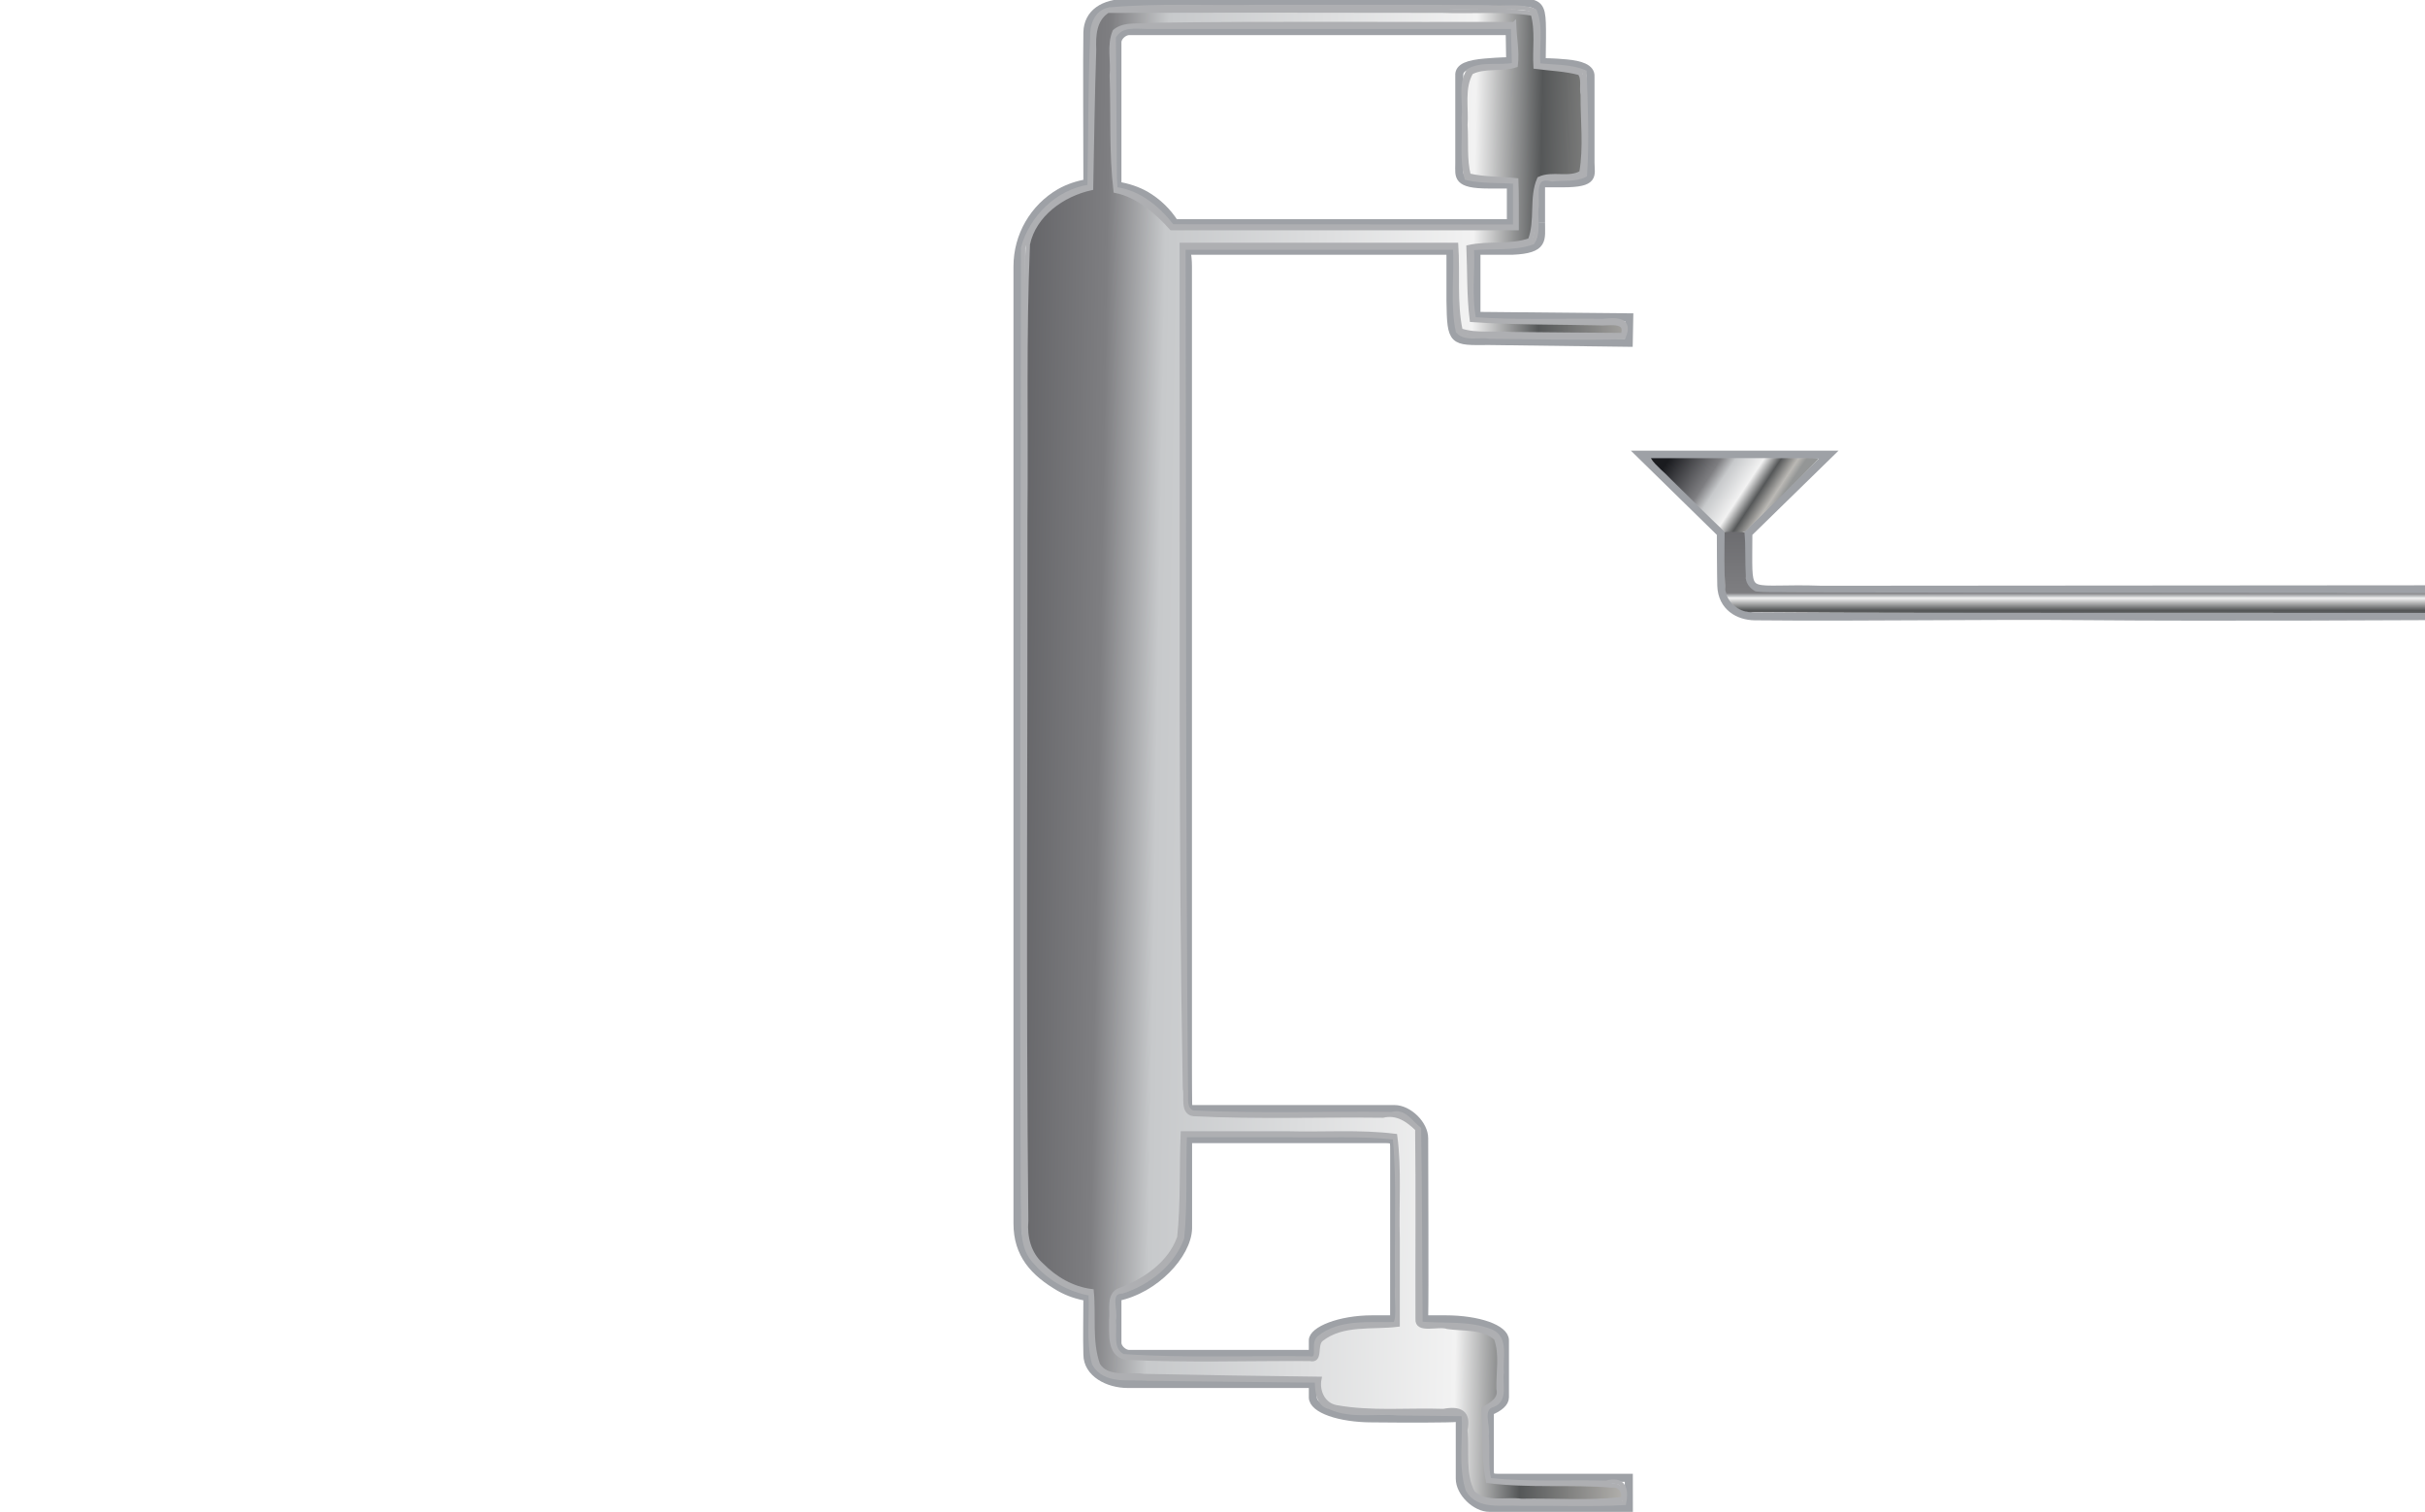
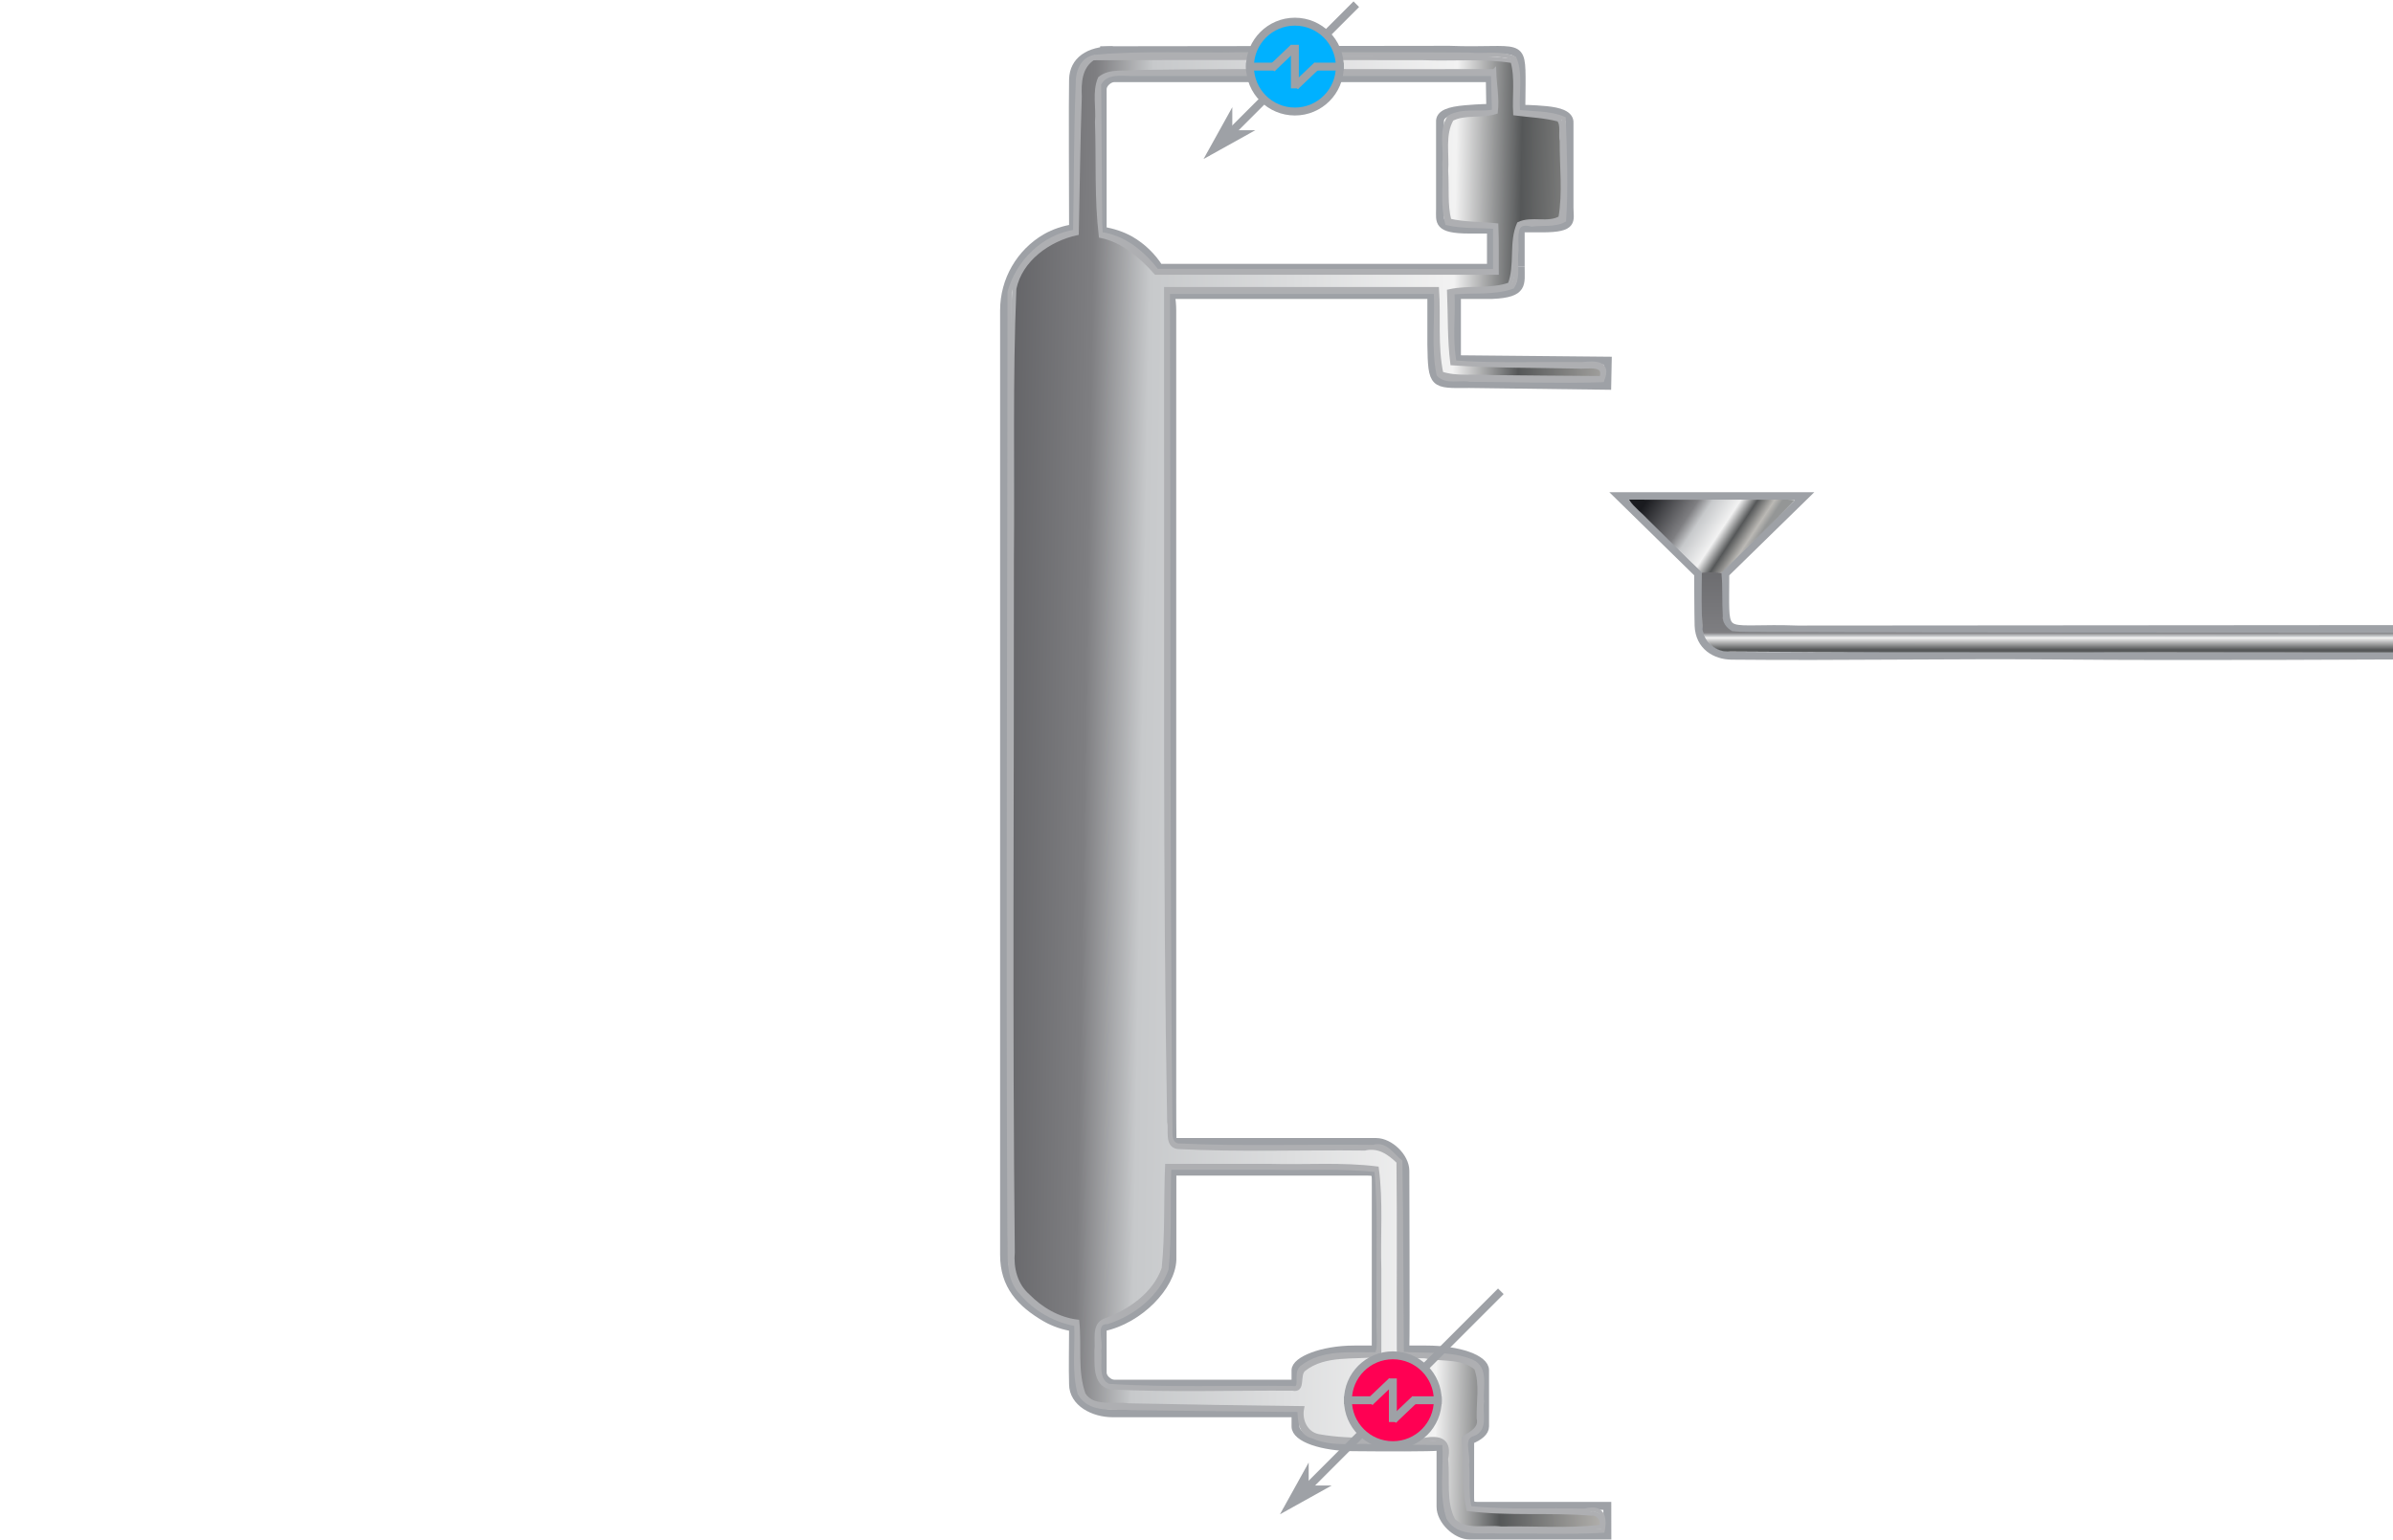
- <svg xmlns="http://www.w3.org/2000/svg" xmlns:xlink="http://www.w3.org/1999/xlink" width="604.606mm" height="377mm" viewBox="0 0 604.606 377" version="1.1" id="svg5203">
+ <svg xmlns="http://www.w3.org/2000/svg" xmlns:xlink="http://www.w3.org/1999/xlink" width="604.606mm" height="389mm" viewBox="0 0 604.606 389" version="1.1" id="svg5203">
  <defs id="defs5197">
+     <marker orient="auto" refY="0" refX="0" id="Arrow1Lend" style="overflow:visible">
+       <path id="path1550" d="M 0,0 5,-5 -12.5,0 5,5 Z" style="fill:#9ea1a6;fill-opacity:1;fill-rule:evenodd;stroke:#9ea1a6;stroke-width:1pt;stroke-opacity:1" transform="matrix(-0.8,0,0,-0.8,-10,0)" />
+     </marker>
    <linearGradient id="linearGradient4705">
      <stop id="stop4691" offset="0" style="stop-color:#1a1b1f;stop-opacity:1" />
      <stop style="stop-color:#7e7e81;stop-opacity:1;" offset="0.605" id="stop4693" />
      <stop id="stop4695" offset="0.611" style="stop-color:#c7c9cb;stop-opacity:1;" />
      <stop style="stop-color:#f2f2f2;stop-opacity:1;" offset="0.614" id="stop4697" />
      <stop id="stop4699" offset="0.635" style="stop-color:#555758;stop-opacity:1;" />
      <stop style="stop-color:#bbb9b5;stop-opacity:1;" offset="0.727" id="stop4701" />
      <stop id="stop4703" offset="1" style="stop-color:#949696;stop-opacity:1;" />
    </linearGradient>
    <linearGradient id="linearGradient4651">
      <stop id="stop4637" offset="0" style="stop-color:#1a1b1f;stop-opacity:1" />
      <stop style="stop-color:#7e7e81;stop-opacity:1;" offset="0.619" id="stop4639" />
      <stop id="stop4641" offset="0.733" style="stop-color:#c7c9cb;stop-opacity:1;" />
      <stop style="stop-color:#f2f2f2;stop-opacity:1;" offset="0.733" id="stop4643" />
      <stop id="stop4645" offset="0.795" style="stop-color:#555758;stop-opacity:1;" />
      <stop style="stop-color:#bbb9b5;stop-opacity:1;" offset="1" id="stop4647" />
    </linearGradient>
    <linearGradient id="linearGradient4623">
      <stop id="stop4609" offset="0" style="stop-color:#1a1b1f;stop-opacity:0" />
      <stop style="stop-color:#7e7e81;stop-opacity:1;" offset="0.127" id="stop4611" />
      <stop id="stop4613" offset="0.159" style="stop-color:#c7c9cb;stop-opacity:1;" />
      <stop style="stop-color:#f2f2f2;stop-opacity:1;" offset="0.184" id="stop4615" />
      <stop id="stop4617" offset="0.814" style="stop-color:#555758;stop-opacity:1;" />
      <stop style="stop-color:#bbb9b5;stop-opacity:1;" offset="0.939" id="stop4619" />
      <stop id="stop4621" offset="1" style="stop-color:#949696;stop-opacity:1;" />
    </linearGradient>
    <linearGradient id="linearGradient4605">
      <stop style="stop-color:#1a1b1f;stop-opacity:1" offset="0" id="stop4591" />
      <stop id="stop4593" offset="0.127" style="stop-color:#7e7e81;stop-opacity:1;" />
      <stop style="stop-color:#c7c9cb;stop-opacity:1;" offset="0.159" id="stop4595" />
      <stop id="stop4597" offset="0.184" style="stop-color:#f2f2f2;stop-opacity:1;" />
      <stop style="stop-color:#555758;stop-opacity:1;" offset="0.814" id="stop4599" />
      <stop id="stop4601" offset="0.939" style="stop-color:#bbb9b5;stop-opacity:1;" />
      <stop style="stop-color:#949696;stop-opacity:1;" offset="1" id="stop4603" />
    </linearGradient>
    <linearGradient id="linearGradient921">
      <stop id="stop907" offset="0" style="stop-color:#1a1b1f;stop-opacity:1" />
      <stop style="stop-color:#7e7e81;stop-opacity:1;" offset="0.345" id="stop909" />
      <stop id="stop911" offset="0.408" style="stop-color:#c7c9cb;stop-opacity:1;" />
      <stop style="stop-color:#f2f2f2;stop-opacity:1;" offset="0.742" id="stop913" />
      <stop id="stop915" offset="0.814" style="stop-color:#555758;stop-opacity:1;" />
      <stop style="stop-color:#bbb9b5;stop-opacity:1;" offset="0.939" id="stop917" />
      <stop id="stop919" offset="1" style="stop-color:#949696;stop-opacity:1;" />
    </linearGradient>
    <linearGradient y2="-513.563" x2="234" y1="-513.563" x1="152" gradientTransform="matrix(0.2645833,0,0,0.2645833,105.8368,173.8979)" gradientUnits="userSpaceOnUse" id="linearGradient4595" xlink:href="#linearGradient5678" />
    <linearGradient id="linearGradient5678">
      <stop style="stop-color:#1a1b1f;stop-opacity:1" offset="0" id="stop5680" />
      <stop id="stop5682" offset="0.376" style="stop-color:#7e7e81;stop-opacity:1;" />
      <stop style="stop-color:#c7c9cb;stop-opacity:1;" offset="0.485" id="stop5684" />
      <stop id="stop5686" offset="0.689" style="stop-color:#f2f2f2;stop-opacity:1;" />
      <stop style="stop-color:#555758;stop-opacity:1;" offset="0.814" id="stop5688" />
      <stop id="stop5690" offset="0.939" style="stop-color:#bbb9b5;stop-opacity:1;" />
      <stop style="stop-color:#949696;stop-opacity:1;" offset="1" id="stop5692" />
    </linearGradient>
    <linearGradient xlink:href="#linearGradient921" id="linearGradient905" gradientUnits="userSpaceOnUse" x1="-8.547" y1="698.216" x2="860.857" y2="712.358" gradientTransform="matrix(0.2645833,0,0,0.2645833,92.19194,-134.8752)" />
    <linearGradient xlink:href="#linearGradient4605" id="linearGradient4589" x1="100.334" y1="-0.928" x2="302.935" y2="-1.684" gradientUnits="userSpaceOnUse" />
    <linearGradient xlink:href="#linearGradient4651" id="linearGradient4635" x1="718.483" y1="433.842" x2="846.791" y2="560.041" gradientUnits="userSpaceOnUse" gradientTransform="matrix(0.2645833,0,0,0.2645833,-105.4793,-134.6438)" />
    <linearGradient xlink:href="#linearGradient5678" id="linearGradient4671" x1="787.992" y1="466.975" x2="878.476" y2="526.574" gradientUnits="userSpaceOnUse" gradientTransform="matrix(0.2645833,0,0,0.2645833,96.95444,-134.8752)" />
    <linearGradient xlink:href="#linearGradient4705" id="linearGradient4689" x1="1137.228" y1="230.859" x2="1137.136" y2="773.002" gradientUnits="userSpaceOnUse" gradientTransform="matrix(0.2645833,0,0,0.2645833,96.95444,-134.8752)" />
+     <marker orient="auto" refY="0" refX="0" id="Arrow1Lend-7" style="overflow:visible">
+       <path id="path1550-3" d="M 0,0 5,-5 -12.5,0 5,5 Z" style="fill:#9ea1a6;fill-opacity:1;fill-rule:evenodd;stroke:#9ea1a6;stroke-width:1pt;stroke-opacity:1" transform="matrix(-0.8,0,0,-0.8,-10,0)" />
+     </marker>
  </defs>
-   <g id="layer1" transform="translate(104.6582,134.8752)">
+   <g id="layer1" transform="translate(104.6582,146.8752)">
    <path d="m 188.675,-79.214 h 83.375 l -0.016,-0.48 v -8.873 -0.297 h -5.436 c -8.218,0 -7.426,-1.998 -7.426,-5.238 v -21.898 c -0.167,-2.146 2.342,-2.931 6.452,-3.287 3.819,-0.331 6.243,-0.327 6.243,-0.327 l -0.127,-7.51 h -94.89 c -1.335,0 -2.909,1.417 -2.909,2.752 v 35.332 l 0.041,0.469 c 2.517,0.402 4.891,1.199 6.912,2.329 3.031,1.75 5.525,4.184 7.333,7.043 z" style="fill:none;stroke:#9ea1a6;stroke-width:2;stroke-linecap:butt;stroke-linejoin:miter;stroke-miterlimit:4;stroke-dasharray:none;stroke-opacity:1" id="path4544-4-5-1-5" />
    <path d="m 242.941,151.887 c 0,3.255 -0.012,38.677 -0.012,41.931 v 0.297 h -5.436 c -8.218,0 -14.834,2.809 -14.834,5.238 v 3.377 l -0.555,0.011 h -45.254 c -1.335,0 -2.909,-1.417 -2.909,-2.752 v -10.99 l 0.041,-0.469 c 9.316,-1.889 17.354,-10.533 17.572,-17.045 V 149.174 h 48.486 c 2.89,0 2.898,-0.003 2.898,2.713 z" style="fill:none;stroke:#9ea1a6;stroke-width:2;stroke-linecap:butt;stroke-linejoin:miter;stroke-miterlimit:4;stroke-dasharray:none;stroke-opacity:1" id="path4544-4-5-9-1-5" />
    <path id="path4544-4-5-1-5-4" style="fill:none;stroke:#9ea1a6;stroke-width:2;stroke-linecap:butt;stroke-linejoin:miter;stroke-miterlimit:4;stroke-dasharray:none;stroke-opacity:1" d="m 279.557,-79.466 c -0.032,4.285 1.001,6.786 -7.219,7.121 l -3.5,-1.56e-4 h -5.387 v 16.237 l 38.1,0.362 -0.126,6.35 -34.925,-0.445 c -9.034,0.078 -9.374,0.346 -9.525,-9.97 V -72.345 l -65.312,1.56e-4 -0.496,0.019 c 0.233,1.261 0.354,2.554 0.354,3.863 V 44.875 c 0,0 1e-4,75.975 -1.1e-4,86.868 -2.6e-4,10.893 0,-1.217 0,-1.217 0.027,1.299 -0.03,11.155 0.142,11.155 h 51.364 c 3.458,0 7.394,3.819 7.394,7.278 0,5.377 0.149,39.908 0,44.859 0,0.099 -0.018,0.297 -0.018,0.297 h 5.319 c 8.218,0 14.834,2.336 14.834,5.238 v 14.219 c 0,1.346 -1.424,2.571 -3.772,3.497 l 0.01,0.438 c 0,3.254 -0.012,10.157 -0.012,13.411 0,2.716 0.01,2.713 2.898,2.713 h 31.763 l 0.01,7.492 h -34.761 c -3.458,0 -7.394,-3.819 -7.394,-7.278 v -14.86 -0.329 c -1.145,0.099 -2.384,0.127 -3.577,0.152 -6.074,0.129 -18.226,0 -18.226,0 -8.218,0 -14.834,-2.336 -14.834,-5.239 v -3.37 l -0.555,0.032 h -45.624 c -4.827,0 -10.031,-2.654 -10.031,-7.367 -0.128,-4.621 0,-9.245 0,-13.867 l -0.019,-0.47 c -2.365,-0.385 -4.679,-1.145 -6.783,-2.328 m 5e-4,-273.066 c -6.574,3.796 -10.624,10.81 -10.624,18.401 V 44.876 c 0,0 2e-4,75.973 -2e-4,86.866 -2e-4,10.893 0,38.49 0,38.49 0,7.591 4.05,12.174 10.624,15.969 m 2e-4,-273.066 c 2.104,-1.183 4.418,-1.944 6.783,-2.328 l 0.019,-0.47 c 0,-4.622 -0.128,-32.53 0,-37.151 0.13,-4.711 3.879,-7.367 10.031,-7.367" />
    <path d="m 279.557,-79.466 v -9.403 -0.297 h 5.436 c 8.218,0 6.897,-1.998 6.897,-5.238 v -21.368 c 0.167,-2.146 -2.573,-2.964 -5.923,-3.287 -3.44,-0.331 -6.243,-0.327 -6.243,-0.327 l 0.064,-6.136 c 0.025,-11.38 -0.088,-8.11 -18.299,-8.774 l -88.181,0.115" style="fill:none;stroke:#9ea1a6;stroke-width:2;stroke-linecap:butt;stroke-linejoin:miter;stroke-miterlimit:4;stroke-dasharray:none;stroke-opacity:1" id="path4544-4-5-1-5-1" />
    <path style="fill:#000000;fill-opacity:0;stroke:#aeafb2;stroke-width:1.069;stroke-miterlimit:4;stroke-dasharray:none;stroke-opacity:1" d="m 208.954,-133.148 c -12.312,0.254 -24.696,-0.464 -36.965,0.648 -3.37,0.541 -4.425,4.029 -4.323,7.009 -0.531,12.38 -0.416,24.78 -0.668,37.168 -7.98,1.184 -14.496,7.656 -16.574,15.251 0.017,79.365 -0.435,158.732 -0.034,238.096 0.287,5.102 -0.798,11.082 3.274,15.04 3.482,4.003 8.384,6.71 13.598,7.642 0.313,5.786 -0.676,11.866 0.874,17.494 2.671,4.692 8.823,3.318 13.273,3.7 14.088,0.212 28.178,0.313 42.268,0.474 0.086,2.585 0.161,5.958 3.305,6.662 5.232,2.393 11.294,0.992 16.855,1.514 5.479,0.062 10.958,0.122 16.436,0.183 0.42,6.249 -0.9,12.825 1.013,18.885 2.601,4.61 8.692,3.126 13.034,3.471 8.617,-0.097 17.465,0.297 25.934,-0.188 0.728,-3.761 -0.249,-6.201 -4.487,-5.04 -9.68,-0.257 -19.459,0.38 -29.08,-0.672 -0.971,-3.073 -0.356,-7.468 -0.707,-11.058 0.517,-2.576 -1.751,-6.785 1.624,-7.677 3.321,-1.274 1.658,-5.501 2.167,-8.178 -0.426,-3.285 1.328,-8.402 -2.582,-10.128 -5.574,-2.26 -11.823,-1.404 -17.686,-1.942 -0.145,-16.179 -0.109,-32.398 -0.366,-48.553 -2.114,-1.613 -3.681,-4.682 -6.809,-3.716 -16.49,-0.197 -33.087,0.414 -49.515,-0.372 -2.439,-0.709 -1.648,-4.012 -1.817,-5.967 -0.612,-69.906 -0.422,-139.817 -0.589,-209.725 22.577,0 45.154,0 67.73,0 0.353,6.925 -0.713,14.059 0.684,20.873 1.912,2.077 5.429,0.826 7.924,1.322 11.106,0.039 22.4,0.447 33.387,0.104 1.895,-4.435 -1.644,-4.407 -5.115,-4.014 -10.703,-0.16 -21.543,0.347 -32.17,-0.421 -1.162,-5.743 -0.245,-11.842 -0.545,-17.719 4.995,-0.524 10.379,0.249 15.154,-1.44 1.693,-2.632 0.543,-6.255 1.022,-9.214 0.103,-3.323 -1.003,-7.823 3.861,-6.513 2.645,-0.356 5.797,0.177 8.162,-1.085 0.561,-8.517 0.193,-17.197 -0.093,-25.66 -3.634,-1.514 -7.696,-1.244 -11.535,-1.701 -0.407,-4.447 0.83,-9.332 -0.892,-13.549 -3.552,-1.478 -7.78,-0.545 -11.571,-0.925 -19.151,-0.134 -38.304,-0.066 -57.456,-0.08 z m 15.159,4.963 c 16.154,0 32.308,0 48.462,0 0.091,3.16 0.182,6.32 0.257,9.48 -3.668,0.758 -7.976,-0.439 -11.322,1.476 -2.215,3.38 -0.792,7.915 -1.239,11.706 0.291,4.968 -0.555,10.234 0.718,15.037 3.943,0.9 8.093,0.604 12.115,0.918 0,3.736 0,7.471 0,11.207 -28.496,-0.019 -56.991,-0.039 -85.487,-0.06 -3.55,-4.575 -8.367,-8.613 -14.317,-9.303 -0.093,-12.65 -0.186,-25.299 -0.279,-37.949 1.805,-3.233 5.239,-2.531 8.391,-2.511 14.234,0 28.468,0 42.702,0 z m -7.532,276.357 c 8.835,0.205 17.785,-0.386 26.55,0.594 1.096,12.247 0.327,24.672 0.572,36.985 -0.354,3.014 0.71,7.447 -0.535,9.571 -6.278,0.183 -13.745,-0.844 -18.972,3.423 -1.768,1.57 0.63,5.733 -2.41,5.128 -15.452,-0.233 -31.031,0.471 -46.41,-0.57 -3.344,-1.552 -1.983,-6.044 -2.344,-8.921 0.638,-2.462 -1.707,-7.21 2.115,-7.233 6.454,-2.055 12.543,-6.861 14.914,-13.326 0.851,-8.51 0.377,-17.108 0.677,-25.652 8.614,0 17.229,0 25.843,0 z" id="path883" />
    <path style="fill:url(#linearGradient905);fill-opacity:1;stroke:#aeafb2;stroke-width:1.069;stroke-miterlimit:4;stroke-dasharray:none;stroke-opacity:1" d="m 171.533,-132.186 c -3.334,2.107 -3.572,6.165 -3.402,9.706 -0.391,11.501 -0.518,23.008 -0.756,34.513 -7.096,1.553 -14.202,6.599 -15.77,14.002 -0.968,22.849 -0.413,45.744 -0.63,68.611 0.055,58.291 -0.395,116.585 0.228,174.873 -0.351,4.061 0.678,8.249 3.818,11.032 3.341,3.406 7.707,5.957 12.496,6.542 0.606,6.064 -0.499,12.521 1.576,18.348 2.378,3.8 7.683,2.223 11.385,2.8 14.606,0.315 29.214,0.534 43.822,0.707 -0.621,3.048 0.913,6.456 4.159,7.08 8.789,1.589 17.864,0.646 26.761,0.941 4.13,-0.772 6.461,0.305 5.457,4.809 0.567,5.107 -0.654,10.853 1.875,15.54 3.148,3.07 8.19,1.538 12.133,2.055 8.282,-0.173 16.658,0.518 24.888,-0.404 1.464,-1.112 -0.454,-3.796 -2.161,-3.401 -10.332,-0.851 -20.828,0.162 -31.09,-1.148 -1.173,-5.884 -0.719,-11.984 -1.121,-17.958 1.871,-1.125 4.381,-2.343 3.763,-5.011 -0.118,-4.158 0.837,-8.645 -0.635,-12.601 -3.168,-2.899 -8.085,-2.254 -12.062,-2.845 -2.336,-0.831 -7.735,1.269 -7.487,-2.003 -0.054,-15.775 0.107,-31.6 -0.08,-47.344 -2.419,-2.346 -5.048,-4.16 -8.57,-3.343 -15.724,-0.197 -31.544,0.417 -47.213,-0.386 -2.9,-0.377 -1.686,-4.366 -2.151,-6.304 -1.119,-61.954 -0.659,-123.925 -0.785,-185.886 0,-8.185 0,-16.371 0,-24.556 22.803,0 45.607,0 68.41,0 0.478,7.083 -0.377,14.396 1.089,21.353 4.006,1.317 8.591,0.538 12.796,0.898 9.228,0.118 18.457,0.156 27.686,0.237 1.357,-4.116 -3.709,-2.695 -6.221,-2.952 -10.478,-0.235 -20.993,-0.086 -31.442,-0.818 -0.754,-6.01 -0.56,-12.094 -0.82,-18.142 5.02,-1.124 10.487,-0.014 15.315,-1.741 1.912,-4.827 0.226,-10.565 2.307,-15.294 3.232,-1.553 7.447,0.328 10.507,-1.524 1.132,-6.365 0.284,-13 0.336,-19.459 -0.385,-1.68 0.389,-4.09 -0.786,-5.417 -3.578,-0.964 -7.32,-1.07 -10.979,-1.55 -0.278,-4.359 0.545,-9.046 -0.688,-13.244 -7.415,-1.194 -15.103,-0.433 -22.615,-0.731 -27.777,-0.029 -55.584,-0.1 -83.343,0.021 z m 101.299,3.306 c 0.102,3.398 0.833,6.956 0.408,10.289 -3.564,1.162 -7.76,0.048 -11.112,1.772 -2.282,3.894 -1.118,8.847 -1.426,13.163 0.277,4.133 -0.215,8.586 0.813,12.544 3.873,0.911 7.917,0.757 11.86,1.185 0.172,3.949 0.074,7.967 0.102,11.939 -28.688,0 -57.376,0 -86.064,0 -3.709,-4.165 -8.415,-8.185 -13.924,-9.301 -1.131,-9.49 -0.622,-19.198 -0.961,-28.774 0.339,-3.596 -0.729,-7.594 0.726,-10.966 2.543,-2.152 6.462,-1.167 9.533,-1.64 30.01,-0.43 60.031,-0.11 90.044,-0.21 z m -56.498,276.624 c 8.929,0.247 18.005,-0.474 26.846,0.636 1.121,8.393 0.374,17.025 0.631,25.504 0,7.185 0,14.371 0,21.556 -6.3,0.794 -13.731,-0.553 -19.055,3.668 -1.728,1.423 0.097,5.55 -2.839,4.88 -15.331,-0.102 -30.718,0.461 -46.016,-0.326 -4.13,-0.912 -3.423,-6.12 -3.509,-9.33 0.349,-2.481 -0.908,-6.531 2.311,-7.594 6.2,-2.304 12.427,-6.622 14.664,-13.088 0.908,-8.591 0.508,-17.278 0.873,-25.905 8.697,0 17.395,0 26.092,0 z" id="path895" />
    <path id="path4544-4-5-1-5-1-7-5" style="fill:none;fill-opacity:1;stroke:#9ea1a6;stroke-width:2;stroke-linecap:butt;stroke-linejoin:miter;stroke-miterlimit:4;stroke-dasharray:none;stroke-opacity:1" d="m 304.398,-21.504 19.99,19.579 c 0,0 0.03,10.939 0.11,13.125 0.192,5.245 4.281,7.567 8.362,7.606 27.819,0.268 55.644,-0.287 83.466,-0.029 29.575,0.274 87.524,-0.029 87.524,-0.029 l 0.066,-6.676 -154.433,0.115 c -18.178,-0.664 -18.29,2.606 -18.265,-8.775 l 0.032,-5.337 20.031,-19.579 z" />
    <path style="fill:url(#linearGradient4671);fill-opacity:1;stroke:none;stroke-width:2.02;stroke-miterlimit:4;stroke-dasharray:none;stroke-opacity:0.867" d="m 306.932,-20.539 c 1.283,1.857 3.386,3.406 4.978,5.147 4.556,4.423 9.022,8.985 13.635,13.322 1.592,-0.176 3.439,0.348 4.882,-0.244 6.078,-6.059 12.362,-11.989 18.312,-18.127 -2.218,-0.425 -4.802,-0.056 -7.158,-0.18 -11.493,-0.002 -22.985,-0.004 -34.478,-0.005 z" id="path4663" />
    <path style="fill:url(#linearGradient4689);fill-opacity:1;stroke:none;stroke-width:1.429;stroke-miterlimit:4;stroke-dasharray:none;stroke-opacity:0.867" d="m 325.33,-2.181 c -0.052,4.743 -0.141,9.528 0.157,14.275 0.39,3.336 3.64,5.97 6.985,5.66 28.652,0.248 57.307,0.132 85.96,0.18 28.112,0.007 56.224,0.014 84.336,0.021 0.49,-0.915 0.073,-2.317 0.212,-3.419 0.509,-1.652 -0.846,-1.685 -2.101,-1.53 -53.167,-0.063 -106.334,0.014 -159.501,-0.177 -2.769,-0.094 -5.582,0.098 -8.324,-0.232 -1.45,-0.716 -2.616,-2.206 -2.438,-3.892 -0.221,-3.616 -0.035,-7.289 -0.292,-10.872 -1.639,-0.054 -3.374,-0.166 -4.993,-0.014 z" id="path4681" />
+     <path style="fill:none;stroke:none;stroke-width:0.265px;stroke-linecap:butt;stroke-linejoin:miter;stroke-opacity:1" d="m 247.568,-208.187 c 0,-22.868 0.142,-22.868 0.142,-22.868" id="path1448" />
+     <g id="g4372" transform="translate(24.85607,89.53529)">
+       <circle r="11.352" cy="-219.583" cx="197.645" id="path1446" style="fill:#00b1ff;fill-opacity:1;stroke:#9ea1a6;stroke-width:2;stroke-miterlimit:4;stroke-dasharray:none;stroke-opacity:1" />
+       <path id="path1452" d="m 197.645,-214.079 c 0,-10.923 0,-11.009 0,-11.009" style="fill:none;stroke:#9ea1a6;stroke-width:2;stroke-linecap:butt;stroke-linejoin:miter;stroke-miterlimit:4;stroke-dasharray:none;stroke-opacity:1" />
+       <g id="g4706">
+         <path style="color:#000000;font-style:normal;font-variant:normal;font-weight:normal;font-stretch:normal;font-size:medium;line-height:normal;font-family:sans-serif;font-variant-ligatures:normal;font-variant-position:normal;font-variant-caps:normal;font-variant-numeric:normal;font-variant-alternates:normal;font-feature-settings:normal;text-indent:0;text-align:start;text-decoration:none;text-decoration-line:none;text-decoration-style:solid;text-decoration-color:#000000;letter-spacing:normal;word-spacing:normal;text-transform:none;writing-mode:lr-tb;direction:ltr;text-orientation:mixed;dominant-baseline:auto;baseline-shift:baseline;text-anchor:start;white-space:normal;shape-padding:0;clip-rule:nonzero;display:inline;overflow:visible;visibility:visible;opacity:1;isolation:auto;mix-blend-mode:normal;color-interpolation:sRGB;color-interpolation-filters:linearRGB;solid-color:#000000;solid-opacity:1;vector-effect:none;fill:#9ea1a6;fill-opacity:1;fill-rule:nonzero;stroke:none;stroke-width:0.81;stroke-linecap:butt;stroke-linejoin:miter;stroke-miterlimit:4;stroke-dasharray:none;stroke-dashoffset:0;stroke-opacity:1;color-rendering:auto;image-rendering:auto;shape-rendering:auto;text-rendering:auto;enable-background:accumulate" d="m 176.672,-198.906 c -1.266,1.265 -1.275,1.275 -1.275,1.275 l 0.572,0.572 c 0,0 0.01,-0.01 1.275,-1.275 z" id="path1452-4" />
+         <path style="fill:#9ea1a6;fill-opacity:1;fill-rule:evenodd;stroke:#9ea1a6;stroke-width:0.648pt;stroke-opacity:1" d="m 181.404,-203.072 -0.002,-4.579 -5.719,10.307 10.301,-5.73 z" id="path4712" />
+       </g>
+       <path id="path1452-7" d="m 191.797,-219.102 c 5.529,-5.265 5.572,-5.306 5.572,-5.306" style="fill:none;stroke:#9ea1a6;stroke-width:2;stroke-linecap:butt;stroke-linejoin:miter;stroke-miterlimit:4;stroke-dasharray:none;stroke-opacity:1" />
+       <path id="path1452-79" d="m 205.381,-227.566 c 7.724,-7.724 7.784,-7.784 7.784,-7.784" style="fill:none;stroke:#9ea1a6;stroke-width:2;stroke-linecap:butt;stroke-linejoin:miter;stroke-miterlimit:4;stroke-dasharray:none;stroke-opacity:1" />
+       <path id="path1452-79-5" d="m 202.597,-219.583 c 7.343,0 7.4,0 7.4,0" style="fill:none;stroke:#9ea1a6;stroke-width:2;stroke-linecap:butt;stroke-linejoin:miter;stroke-miterlimit:4;stroke-dasharray:none;stroke-opacity:1" />
+       <path id="path1452-79-5-2" d="m 185.292,-219.583 c 7.343,0 7.4,0 7.4,0" style="fill:none;stroke:#9ea1a6;stroke-width:2;stroke-linecap:butt;stroke-linejoin:miter;stroke-miterlimit:4;stroke-dasharray:none;stroke-opacity:1" />
+       <path id="path1452-7-1" d="m 197.711,-214.592 c 5.529,-5.265 5.572,-5.306 5.572,-5.306" style="fill:none;stroke:#9ea1a6;stroke-width:2;stroke-linecap:butt;stroke-linejoin:miter;stroke-miterlimit:4;stroke-dasharray:none;stroke-opacity:1" />
+       <path id="path1452-79-4" d="m 181.546,-203.019 c 7.724,-7.724 7.784,-7.784 7.784,-7.784" style="fill:none;stroke:#9ea1a6;stroke-width:2;stroke-linecap:butt;stroke-linejoin:miter;stroke-miterlimit:4;stroke-dasharray:none;stroke-opacity:1" />
+     </g>
+     <g id="g4372-3" transform="translate(271.8634,13.76971)">
+       <circle r="11.352" cy="193.167" cx="-24.605" id="path1446-5" style="fill:#ff0053;fill-opacity:1;stroke:#9ea1a6;stroke-width:2;stroke-miterlimit:4;stroke-dasharray:none;stroke-opacity:1" />
+       <path id="path1452-9" d="m -24.605,198.671 c 0,-10.923 0,-11.009 0,-11.009" style="fill:none;stroke:#9ea1a6;stroke-width:2;stroke-linecap:butt;stroke-linejoin:miter;stroke-miterlimit:4;stroke-dasharray:none;stroke-opacity:1" />
+       <g id="g4692">
+         <path style="color:#000000;font-style:normal;font-variant:normal;font-weight:normal;font-stretch:normal;font-size:medium;line-height:normal;font-family:sans-serif;font-variant-ligatures:normal;font-variant-position:normal;font-variant-caps:normal;font-variant-numeric:normal;font-variant-alternates:normal;font-feature-settings:normal;text-indent:0;text-align:start;text-decoration:none;text-decoration-line:none;text-decoration-style:solid;text-decoration-color:#000000;letter-spacing:normal;word-spacing:normal;text-transform:none;writing-mode:lr-tb;direction:ltr;text-orientation:mixed;dominant-baseline:auto;baseline-shift:baseline;text-anchor:start;white-space:normal;shape-padding:0;clip-rule:nonzero;display:inline;overflow:visible;visibility:visible;opacity:1;isolation:auto;mix-blend-mode:normal;color-interpolation:sRGB;color-interpolation-filters:linearRGB;solid-color:#000000;solid-opacity:1;vector-effect:none;fill:#9ea1a6;fill-opacity:1;fill-rule:nonzero;stroke:none;stroke-width:0.81;stroke-linecap:butt;stroke-linejoin:miter;stroke-miterlimit:4;stroke-dasharray:none;stroke-dashoffset:0;stroke-opacity:1;color-rendering:auto;image-rendering:auto;shape-rendering:auto;text-rendering:auto;enable-background:accumulate" d="m -50.121,218.4 c -2.169,2.17 -2.186,2.188 -2.186,2.188 l 0.572,0.572 c 0,0 0.017,-0.017 2.186,-2.188 z" id="path1452-4-4" />
+         <path style="fill:#9ea1a6;fill-opacity:1;fill-rule:evenodd;stroke:#9ea1a6;stroke-width:0.648pt;stroke-opacity:1" d="m -46.301,215.144 -0.004,-4.579 -5.716,10.309 10.299,-5.733 z" id="path4698" />
+       </g>
+       <path id="path1452-7-8" d="m -30.453,193.648 c 5.529,-5.265 5.572,-5.306 5.572,-5.306" style="fill:none;stroke:#9ea1a6;stroke-width:2;stroke-linecap:butt;stroke-linejoin:miter;stroke-miterlimit:4;stroke-dasharray:none;stroke-opacity:1" />
+       <path id="path1452-79-58" d="M -16.869,185.184 C 2.524,165.791 2.675,165.64 2.675,165.64" style="fill:none;stroke:#9ea1a6;stroke-width:2;stroke-linecap:butt;stroke-linejoin:miter;stroke-miterlimit:4;stroke-dasharray:none;stroke-opacity:1" />
+       <path id="path1452-79-5-4" d="m -19.653,193.167 c 7.343,0 7.4,0 7.4,0" style="fill:none;stroke:#9ea1a6;stroke-width:2;stroke-linecap:butt;stroke-linejoin:miter;stroke-miterlimit:4;stroke-dasharray:none;stroke-opacity:1" />
+       <path id="path1452-79-5-2-4" d="m -36.958,193.167 c 7.343,0 7.4,0 7.4,0" style="fill:none;stroke:#9ea1a6;stroke-width:2;stroke-linecap:butt;stroke-linejoin:miter;stroke-miterlimit:4;stroke-dasharray:none;stroke-opacity:1" />
+       <path id="path1452-7-1-1" d="m -24.539,198.158 c 5.529,-5.265 5.572,-5.306 5.572,-5.306" style="fill:none;stroke:#9ea1a6;stroke-width:2;stroke-linecap:butt;stroke-linejoin:miter;stroke-miterlimit:4;stroke-dasharray:none;stroke-opacity:1" />
+       <path id="path1452-79-4-2" d="m -46.115,215.151 c 13.236,-13.246 13.34,-13.349 13.34,-13.349" style="fill:none;stroke:#9ea1a6;stroke-width:2;stroke-linecap:butt;stroke-linejoin:miter;stroke-miterlimit:4;stroke-dasharray:none;stroke-opacity:1" />
+     </g>
  </g>
</svg>
